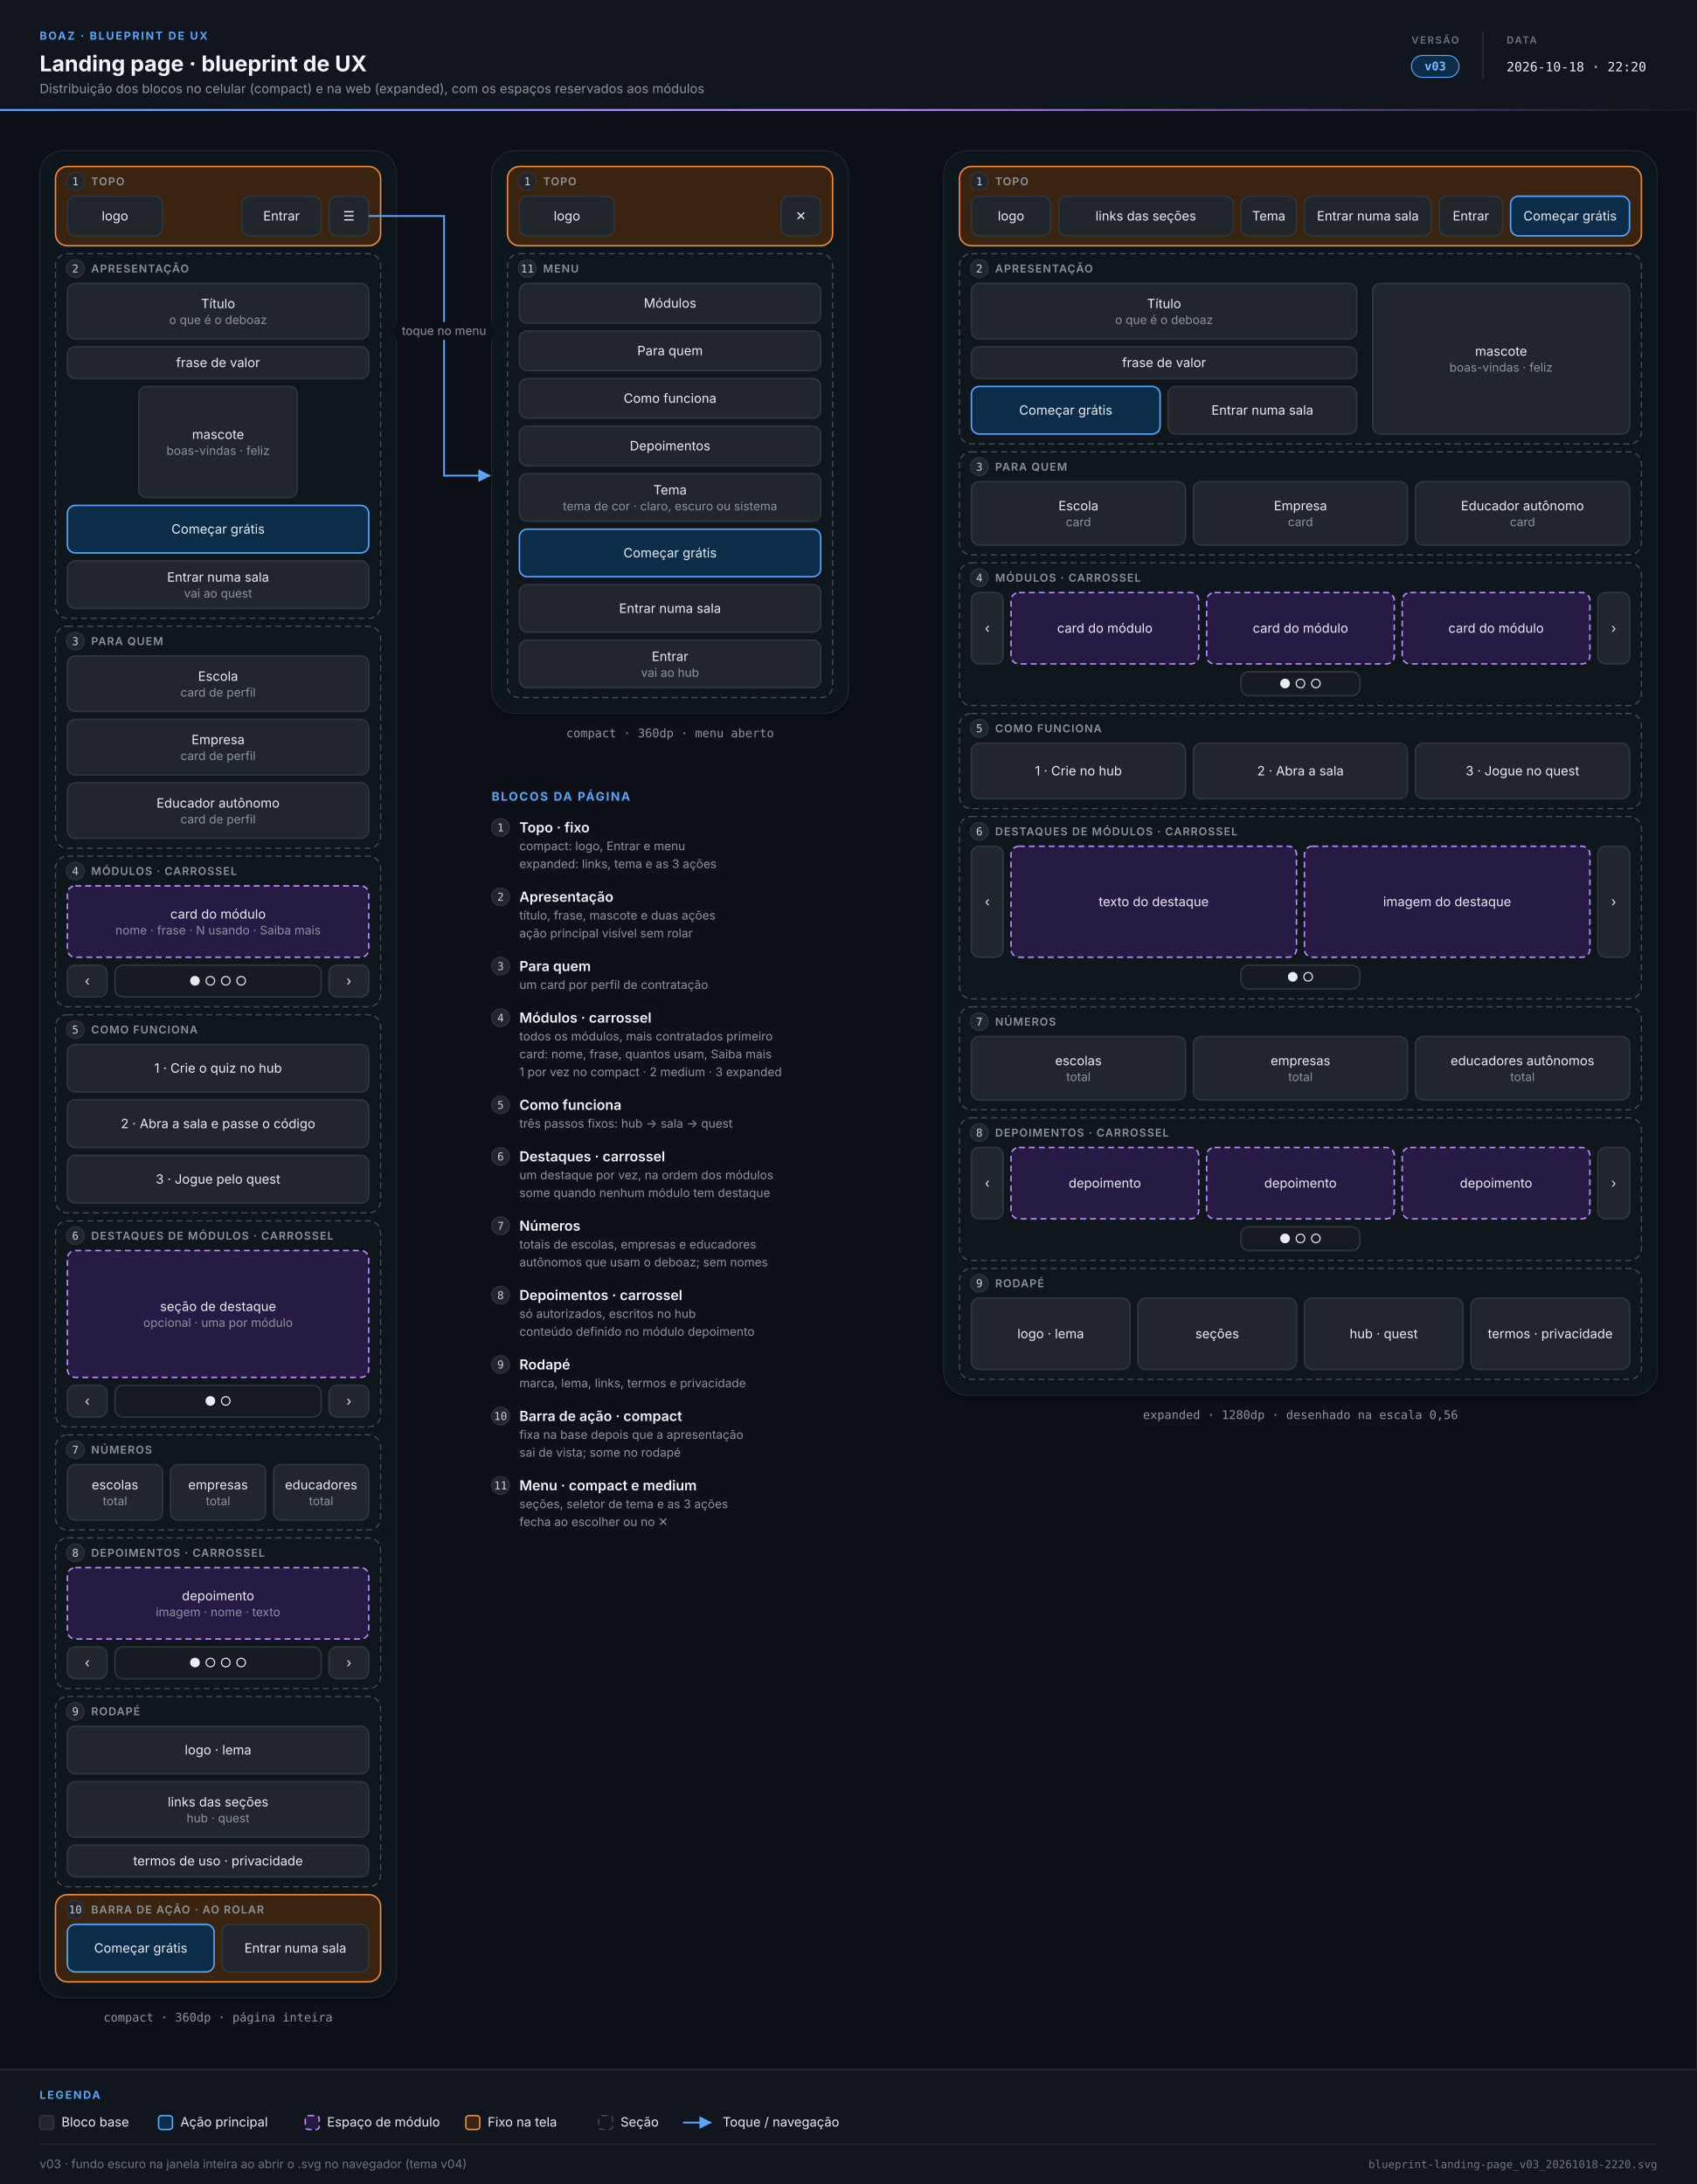
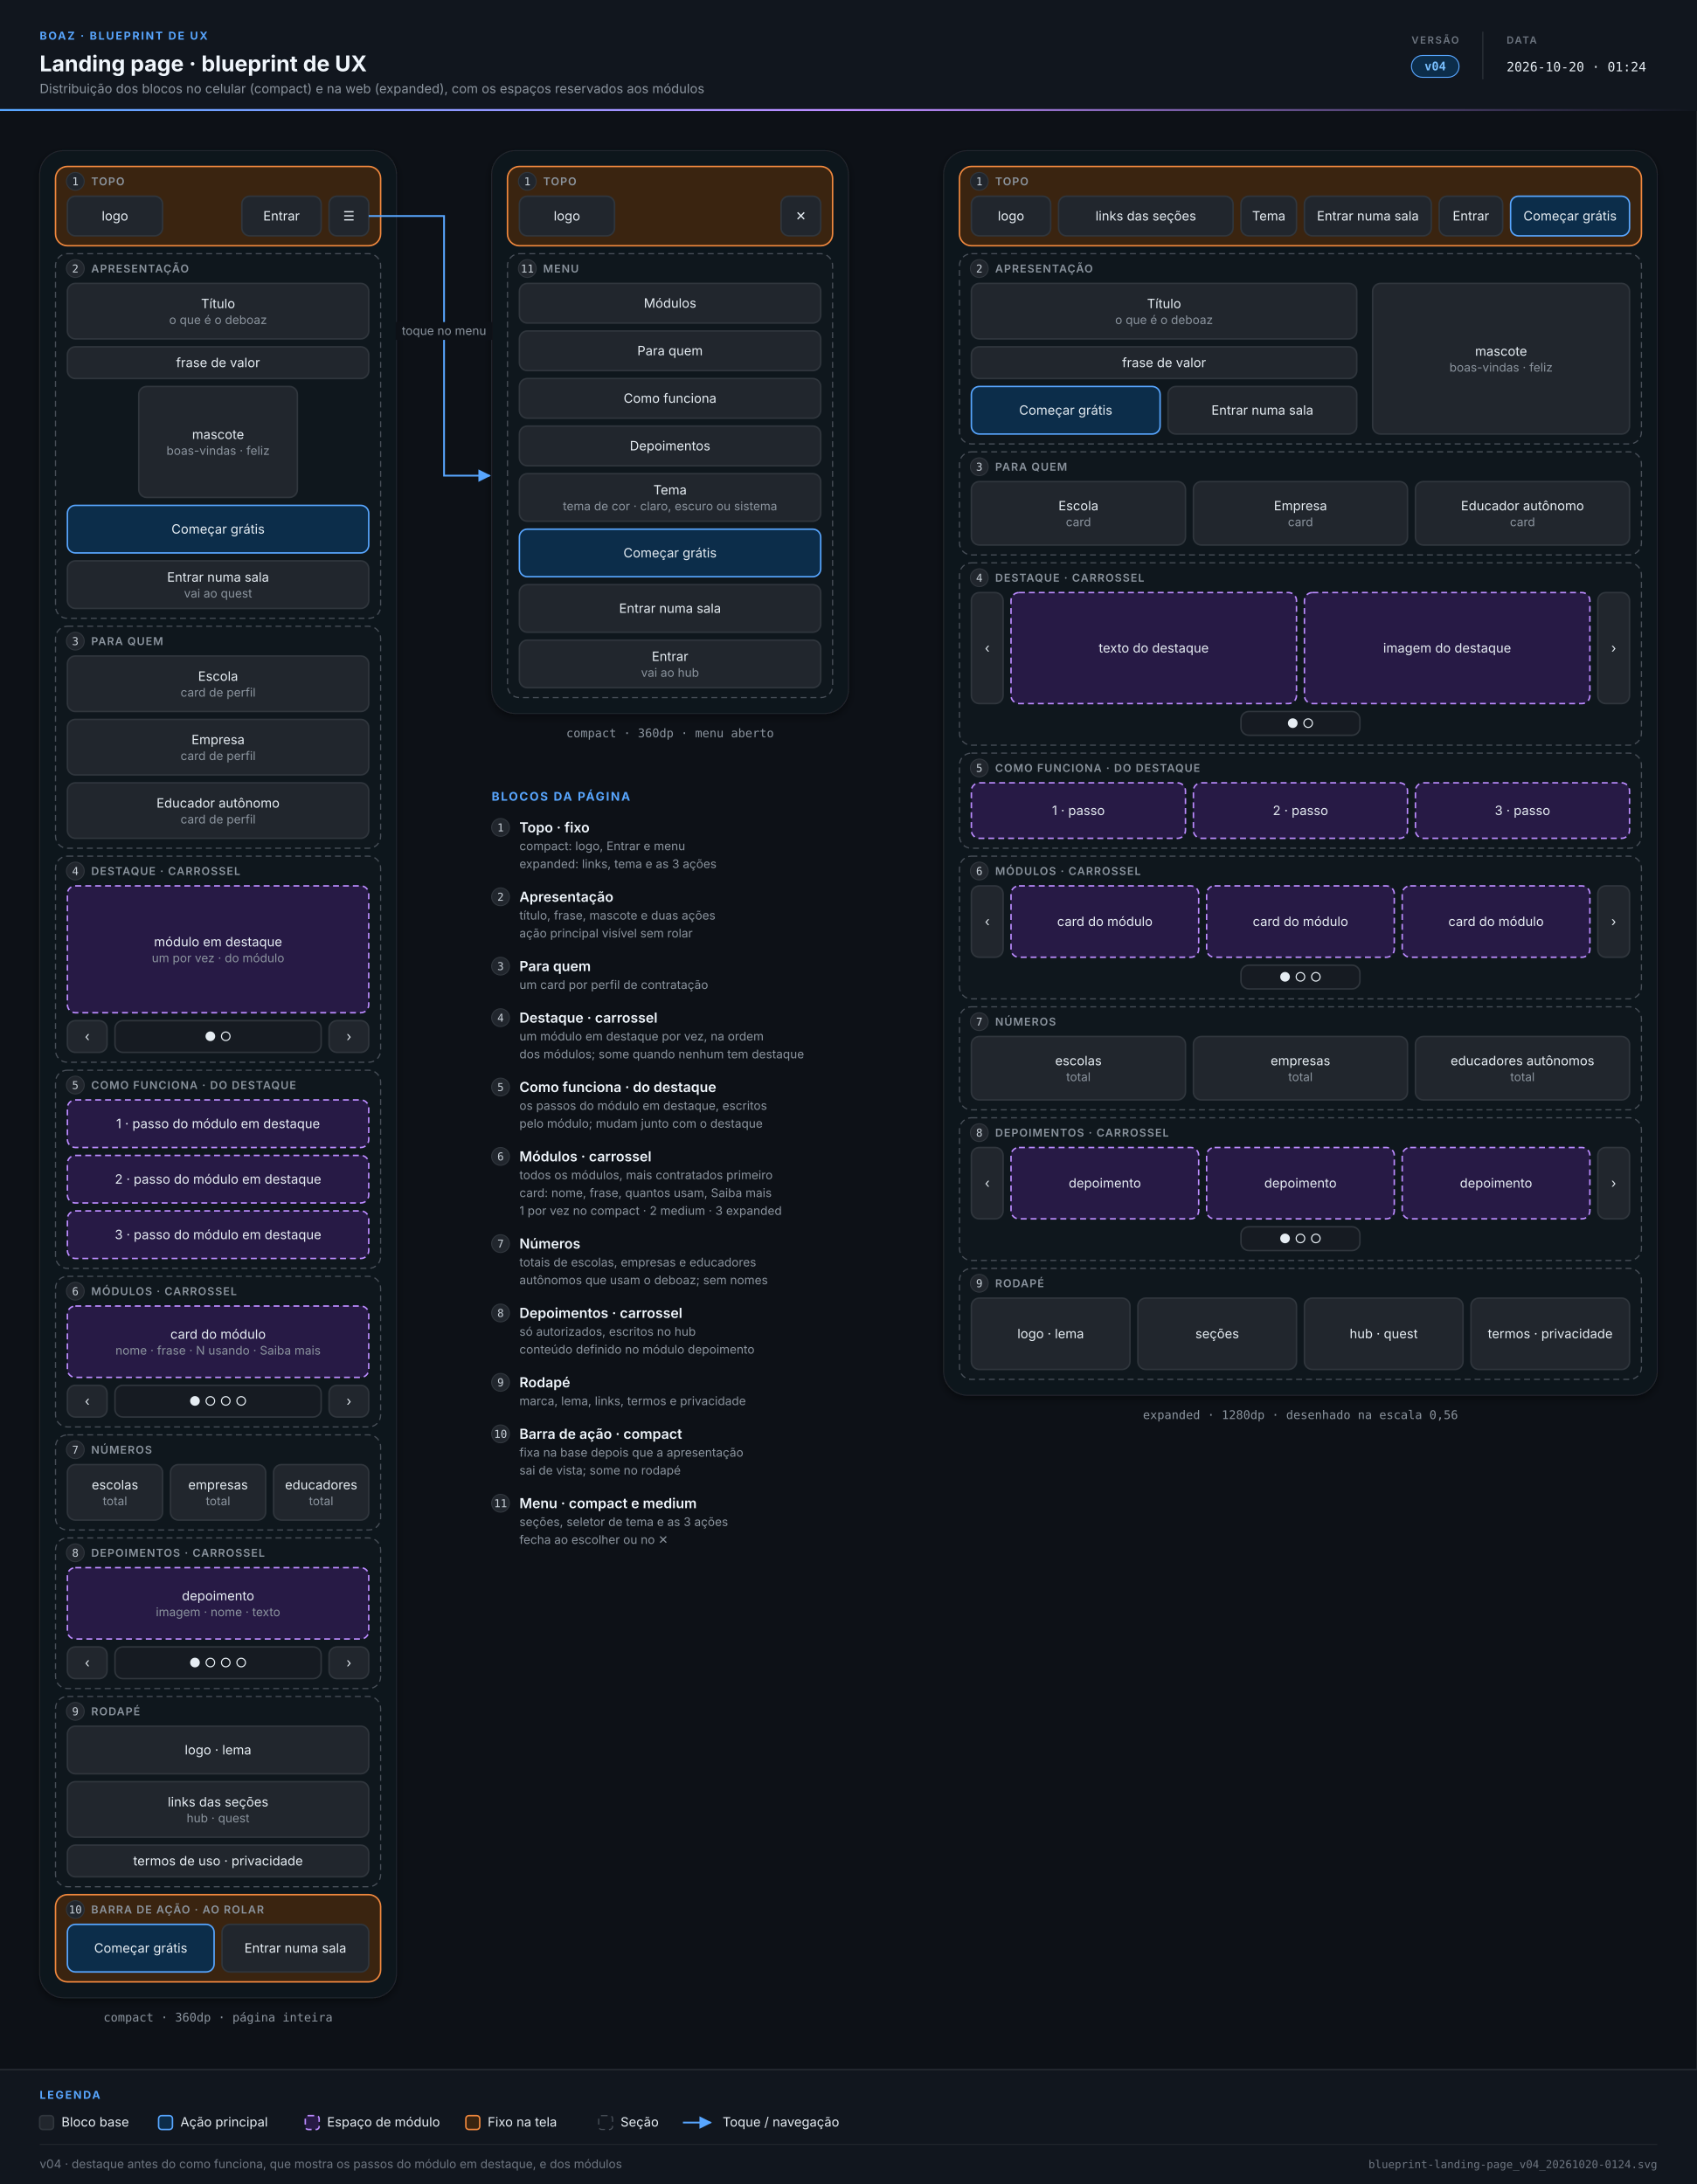
<svg xmlns="http://www.w3.org/2000/svg" viewBox="0 0 1712 2204" width="1712" height="2204">
  <style>
    /* ── base ─────────────────────────────────────────── */
    .bg            { fill: #0d1117; }
    :root          { background: #0d1117; } /* aberto sozinho no navegador, o fundo escuro cobre a janela toda */
    text           { font-family: Inter, "Segoe UI", Roboto, "Helvetica Neue", Helvetica, Arial, sans-serif; font-size: 13px; fill: #e6edf3; }
    .title         { font-size: 22px; font-weight: 700; fill: #f0f6fc; }
    .subtitle      { font-size: 13px; fill: #8b949e; }
    .section       { font-size: 12px; font-weight: 700; letter-spacing: 0.12em; fill: #58a6ff; }
    .label         { font-size: 13px; fill: #e6edf3; }
    .label-strong  { font-size: 14px; font-weight: 600; fill: #f0f6fc; }
    .label-underline { text-decoration: underline; }
    .muted         { font-size: 12px; fill: #8b949e; }
    .mono          { font-family: "JetBrains Mono", "SF Mono", Menlo, Consolas, monospace; font-size: 12px; fill: #8b949e; }
    .divider       { stroke: #21262d; stroke-width: 1; }
    .panel         { fill: #10151c; stroke: #21262d; stroke-width: 1; }

    /* ── nós: uma cor por papel, no máximo 4 por diagrama ── */
    .node          { fill: #161b22; stroke: #30363d; stroke-width: 1.5; }
    .node-face     { fill: #21262d; stroke: #30363d; stroke-width: 1.5; stroke-linejoin: round; }
    .node-blue     { fill: #0c2d4a; stroke: #58a6ff; stroke-width: 1.5; }
    .node-green    { fill: #0f2e1b; stroke: #3fb950; stroke-width: 1.5; }
    .node-purple   { fill: #271a45; stroke: #bc8cff; stroke-width: 1.5; }
    .node-orange   { fill: #3a2410; stroke: #f0883e; stroke-width: 1.5; }
    .node-red      { fill: #3b1219; stroke: #f85149; stroke-width: 1.5; }
    .node-external { fill: #1c2128; stroke: #6e7681; stroke-width: 1.5; }

    /* ── fronteiras (conta, região, rede, módulo) ─────── */
    .boundary       { fill: #161b22; fill-opacity: 0.35; stroke: #484f58; stroke-width: 1.2; stroke-dasharray: 6 4; }
    .boundary-label { font-size: 11px; font-weight: 600; letter-spacing: 0.08em; fill: #8b949e; }

    /* ── arestas e comunicação ─────────────────────────── */
    .edge          { fill: none; stroke: #8b949e; stroke-width: 1.5; }
    .edge-accent   { fill: none; stroke: #58a6ff; stroke-width: 1.8; }
    .edge-async    { stroke-dasharray: 6 4; }
    .edge-data     { stroke-dasharray: 1 5; stroke-linecap: round; stroke-width: 2.2; }
    .edge-label-bg { fill: #0d1117; }
    .arrow-head    { fill: #8b949e; }
    .arrow-accent  { fill: #58a6ff; }
    .lifeline      { stroke: #30363d; stroke-width: 1.2; stroke-dasharray: 4 4; }
    .chip          { fill: #21262d; stroke: #30363d; stroke-width: 1; }
    .chip-text     { font-family: "JetBrains Mono", "SF Mono", Menlo, Consolas, monospace; font-size: 11px; fill: #c9d1d9; }

    /* ── ícones neutros (#ic-*, #uml-*) ───────────────── */
    .ico           { fill: none; stroke: #c9d1d9; stroke-width: 1.5; stroke-linecap: round; stroke-linejoin: round; }
    .ico-fill      { fill: #c9d1d9; }
    .ico-solid     { fill: #161b22; stroke: #c9d1d9; stroke-width: 1.5; stroke-linejoin: round; }

    /* ── notação UML ───────────────────────────────────── */
    .ink           { fill: #e6edf3; }
    .ink-ring      { fill: none; stroke: #e6edf3; stroke-width: 1.5; }
    .node-note     { fill: #2b2311; stroke: #d29922; stroke-width: 1.2; }
    .uml-keyword   { font-size: 11px; font-style: italic; fill: #8b949e; }
    .activation    { fill: #21262d; stroke: #8b949e; stroke-width: 1.2; }
    .frame-tag     { fill: #21262d; stroke: #484f58; stroke-width: 1.2; }
    .frame-op      { font-size: 11px; font-weight: 700; fill: #c9d1d9; }
    .arrow-open    { fill: none; stroke: #8b949e; stroke-width: 1.4; stroke-linejoin: round; }
    .arrow-hollow  { fill: #0d1117; stroke: #8b949e; stroke-width: 1.2; stroke-linejoin: round; }

    /* ── marca d'água: topo e rodapé (seção 7) ────────── */
    .wm-band       { fill: #11161e; }
    .wm-accent     { fill: url(#marca-acento); }
    .wm-sep        { stroke: #30363d; stroke-width: 1; }
    .wm-frame      { fill: none; stroke: #30363d; stroke-width: 1; }
    .wm-eyebrow    { font-size: 11px; font-weight: 700; letter-spacing: 0.14em; fill: #58a6ff; }
    .wm-meta-label { font-size: 10px; font-weight: 600; letter-spacing: 0.14em; fill: #6e7681; }
    .wm-meta-value { font-family: "JetBrains Mono", "SF Mono", Menlo, Consolas, monospace; font-size: 13px; fill: #e6edf3; }
    .wm-badge      { fill: #0c2d4a; stroke: #58a6ff; stroke-width: 1; }
    .wm-badge-text { font-family: "JetBrains Mono", "SF Mono", Menlo, Consolas, monospace; font-size: 12px; font-weight: 700; fill: #79c0ff; }
    .wm-file       { font-family: "JetBrains Mono", "SF Mono", Menlo, Consolas, monospace; font-size: 11px; fill: #6e7681; }
    .footer        { font-size: 12px; fill: #6e7681; }
  </style>
  <defs>
    <marker id="seta" viewBox="0 0 10 10" refX="9" refY="5" markerWidth="7" markerHeight="7" orient="auto-start-reverse">
      <path d="M0,0 L10,5 L0,10 z" class="arrow-head" />
    </marker>
    <marker id="seta-destaque" viewBox="0 0 10 10" refX="9" refY="5" markerWidth="7" markerHeight="7" orient="auto-start-reverse">
      <path d="M0,0 L10,5 L0,10 z" class="arrow-accent" />
    </marker>
    <marker id="seta-aberta" viewBox="-1 -1 12 12" refX="10" refY="5" markerWidth="8" markerHeight="8" orient="auto-start-reverse">
      <path d="M0,0 L10,5 L0,10" class="arrow-open" />
    </marker>
    <marker id="heranca" viewBox="-1 -1 14 14" refX="12" refY="6" markerWidth="10" markerHeight="10" orient="auto-start-reverse">
      <path d="M0,0 L12,6 L0,12 z" class="arrow-hollow" />
    </marker>
    <marker id="extensao" viewBox="-1 -1 14 14" refX="12" refY="6" markerWidth="10" markerHeight="10" orient="auto-start-reverse">
      <path d="M0,0 L12,6 L0,12 z" class="arrow-head" />
    </marker>
    <marker id="composicao" viewBox="-1 -1 16 10" refX="14" refY="4" markerWidth="16" markerHeight="11" orient="auto-start-reverse">
      <path d="M0,4 L7,0 L14,4 L7,8 z" class="arrow-head" />
    </marker>
    <marker id="agregacao" viewBox="-1 -1 16 10" refX="14" refY="4" markerWidth="16" markerHeight="11" orient="auto-start-reverse">
      <path d="M0,4 L7,0 L14,4 L7,8 z" class="arrow-hollow" />
    </marker>
    <marker id="er-um" viewBox="0 0 16 12" refX="16" refY="6" markerWidth="16" markerHeight="12" markerUnits="userSpaceOnUse" orient="auto-start-reverse">
      <path d="M6,0 V12 M10,0 V12" class="arrow-open" />
    </marker>
    <marker id="er-muitos" viewBox="0 0 16 12" refX="16" refY="6" markerWidth="16" markerHeight="12" markerUnits="userSpaceOnUse" orient="auto-start-reverse">
      <path d="M4,0 V12 M6,6 L16,0 M6,6 L16,12" class="arrow-open" />
    </marker>
    <filter id="sombra" x="-10%" y="-10%" width="120%" height="140%">
      <feDropShadow dx="0" dy="3" stdDeviation="4" flood-color="#000000" flood-opacity="0.45" />
    </filter>
    <linearGradient id="marca-acento" x1="0" y1="0" x2="1" y2="0">
      <stop offset="0" stop-color="#58a6ff" />
      <stop offset="0.5" stop-color="#bc8cff" />
      <stop offset="1" stop-color="#bc8cff" stop-opacity="0" />
    </linearGradient>
  </defs>
  <rect class="bg" x="0" y="0" width="1712" height="2204" />
  <g id="marca-topo">
    <rect class="wm-band" x="0" y="0" width="1712" height="112" />
    <rect class="wm-accent" x="0" y="110" width="1712" height="2" />
    <text class="wm-eyebrow" x="40" y="40">BOAZ · BLUEPRINT DE UX</text>
    <text class="title" x="40" y="72">Landing page · blueprint de UX</text>
    <text class="subtitle" x="40" y="94">Distribuição dos blocos no celular (compact) e na web (expanded), com os espaços reservados aos módulos</text>
    <text class="wm-meta-label" x="1424" y="44">VERSÃO</text>
    <rect class="wm-badge" x="1424" y="56" width="48" height="22" rx="11" />
-     <text class="wm-badge-text" x="1448" y="71" text-anchor="middle">v03</text>
+     <text class="wm-badge-text" x="1448" y="71" text-anchor="middle">v04</text>
    <line class="wm-sep" x1="1496" y1="32" x2="1496" y2="80" />
    <text class="wm-meta-label" x="1520" y="44">DATA</text>
-     <text class="wm-meta-value" x="1520" y="72">2026-10-18 · 22:20</text>
+     <text class="wm-meta-value" x="1520" y="72">2026-10-20 · 01:24</text>
  </g>
  <g id="compact-pagina">
    <rect class="panel" x="40" y="152" width="360" height="1864" rx="24" filter="url(#sombra)" />
    <g id="c-topo">
      <rect class="node-orange" x="56" y="168" width="328" height="80" rx="12" />
      <circle class="chip" cx="76" cy="183" r="9" />
      <text class="chip-text" x="76" y="187" text-anchor="middle">1</text>
      <text class="boundary-label" x="92" y="187">TOPO</text>
      <rect class="node-face" x="68" y="198" width="96" height="40" rx="8" />
      <text class="label" x="116" y="222.5" text-anchor="middle">logo</text>
      <rect class="node-face" x="244" y="198" width="80" height="40" rx="8" />
      <text class="label" x="284" y="222.5" text-anchor="middle">Entrar</text>
      <rect class="node-face" x="332" y="198" width="40" height="40" rx="8" />
      <text class="label" x="352" y="222.5" text-anchor="middle">☰</text>
    </g>
    <g id="c-apresentacao">
      <rect class="boundary" x="56" y="256" width="328" height="368" rx="12" />
      <circle class="chip" cx="76" cy="271" r="9" />
      <text class="chip-text" x="76" y="275" text-anchor="middle">2</text>
      <text class="boundary-label" x="92" y="275">APRESENTAÇÃO</text>
      <rect class="node-face" x="68" y="286" width="304" height="56" rx="8" />
      <text class="label" x="220" y="311" text-anchor="middle">Título</text>
      <text class="muted" x="220" y="327" text-anchor="middle">o que é o deboaz</text>
      <rect class="node-face" x="68" y="350" width="304" height="32" rx="8" />
      <text class="label" x="220" y="370.5" text-anchor="middle">frase de valor</text>
      <rect class="node-face" x="140" y="390" width="160" height="112" rx="8" />
      <text class="label" x="220" y="443" text-anchor="middle">mascote</text>
      <text class="muted" x="220" y="459" text-anchor="middle">boas-vindas · feliz</text>
      <rect class="node-blue" x="68" y="510" width="304" height="48" rx="8" />
      <text class="label" x="220" y="538.5" text-anchor="middle">Começar grátis</text>
      <rect class="node-face" x="68" y="566" width="304" height="48" rx="8" />
      <text class="label" x="220" y="587" text-anchor="middle">Entrar numa sala</text>
      <text class="muted" x="220" y="603" text-anchor="middle">vai ao quest</text>
    </g>
    <g id="c-para-quem">
      <rect class="boundary" x="56" y="632" width="328" height="224" rx="12" />
      <circle class="chip" cx="76" cy="647" r="9" />
      <text class="chip-text" x="76" y="651" text-anchor="middle">3</text>
      <text class="boundary-label" x="92" y="651">PARA QUEM</text>
      <rect class="node-face" x="68" y="662" width="304" height="56" rx="8" />
      <text class="label" x="220" y="687" text-anchor="middle">Escola</text>
      <text class="muted" x="220" y="703" text-anchor="middle">card de perfil</text>
      <rect class="node-face" x="68" y="726" width="304" height="56" rx="8" />
      <text class="label" x="220" y="751" text-anchor="middle">Empresa</text>
      <text class="muted" x="220" y="767" text-anchor="middle">card de perfil</text>
      <rect class="node-face" x="68" y="790" width="304" height="56" rx="8" />
      <text class="label" x="220" y="815" text-anchor="middle">Educador autônomo</text>
      <text class="muted" x="220" y="831" text-anchor="middle">card de perfil</text>
    </g>
-     <g id="c-modulos">
-       <rect class="boundary" x="56" y="864" width="328" height="152" rx="12" />
+     <g id="c-destaques">
+       <rect class="boundary" x="56" y="864" width="328" height="208" rx="12" />
      <circle class="chip" cx="76" cy="879" r="9" />
      <text class="chip-text" x="76" y="883" text-anchor="middle">4</text>
-       <text class="boundary-label" x="92" y="883">MÓDULOS · CARROSSEL</text>
-       <rect class="node-purple edge-async" x="68" y="894" width="304" height="72" rx="8" />
-       <text class="label" x="220" y="927" text-anchor="middle">card do módulo</text>
-       <text class="muted" x="220" y="943" text-anchor="middle">nome · frase · N usando · Saiba mais</text>
-       <rect class="node-face" x="68" y="974" width="40" height="32" rx="8" />
-       <text class="label" x="88" y="994.5" text-anchor="middle">‹</text>
-       <rect class="node" x="116" y="974" width="208" height="32" rx="8" />
-       <text class="label" x="220" y="994.5" text-anchor="middle">● ○ ○ ○</text>
-       <rect class="node-face" x="332" y="974" width="40" height="32" rx="8" />
-       <text class="label" x="352" y="994.5" text-anchor="middle">›</text>
+       <text class="boundary-label" x="92" y="883">DESTAQUE · CARROSSEL</text>
+       <rect class="node-purple edge-async" x="68" y="894" width="304" height="128" rx="8" />
+       <text class="label" x="220" y="955" text-anchor="middle">módulo em destaque</text>
+       <text class="muted" x="220" y="971" text-anchor="middle">um por vez · do módulo</text>
+       <rect class="node-face" x="68" y="1030" width="40" height="32" rx="8" />
+       <text class="label" x="88" y="1050.5" text-anchor="middle">‹</text>
+       <rect class="node" x="116" y="1030" width="208" height="32" rx="8" />
+       <text class="label" x="220" y="1050.5" text-anchor="middle">● ○</text>
+       <rect class="node-face" x="332" y="1030" width="40" height="32" rx="8" />
+       <text class="label" x="352" y="1050.5" text-anchor="middle">›</text>
    </g>
    <g id="c-como-funciona">
-       <rect class="boundary" x="56" y="1024" width="328" height="200" rx="12" />
-       <circle class="chip" cx="76" cy="1039" r="9" />
-       <text class="chip-text" x="76" y="1043" text-anchor="middle">5</text>
-       <text class="boundary-label" x="92" y="1043">COMO FUNCIONA</text>
-       <rect class="node-face" x="68" y="1054" width="304" height="48" rx="8" />
-       <text class="label" x="220" y="1082.5" text-anchor="middle">1 · Crie o quiz no hub</text>
-       <rect class="node-face" x="68" y="1110" width="304" height="48" rx="8" />
-       <text class="label" x="220" y="1138.5" text-anchor="middle">2 · Abra a sala e passe o código</text>
-       <rect class="node-face" x="68" y="1166" width="304" height="48" rx="8" />
-       <text class="label" x="220" y="1194.5" text-anchor="middle">3 · Jogue pelo quest</text>
-     </g>
-     <g id="c-destaques">
-       <rect class="boundary" x="56" y="1232" width="328" height="208" rx="12" />
-       <circle class="chip" cx="76" cy="1247" r="9" />
-       <text class="chip-text" x="76" y="1251" text-anchor="middle">6</text>
-       <text class="boundary-label" x="92" y="1251">DESTAQUES DE MÓDULOS · CARROSSEL</text>
-       <rect class="node-purple edge-async" x="68" y="1262" width="304" height="128" rx="8" />
-       <text class="label" x="220" y="1323" text-anchor="middle">seção de destaque</text>
-       <text class="muted" x="220" y="1339" text-anchor="middle">opcional · uma por módulo</text>
+       <rect class="boundary" x="56" y="1080" width="328" height="200" rx="12" />
+       <circle class="chip" cx="76" cy="1095" r="9" />
+       <text class="chip-text" x="76" y="1099" text-anchor="middle">5</text>
+       <text class="boundary-label" x="92" y="1099">COMO FUNCIONA · DO DESTAQUE</text>
+       <rect class="node-purple edge-async" x="68" y="1110" width="304" height="48" rx="8" />
+       <text class="label" x="220" y="1138.5" text-anchor="middle">1 · passo do módulo em destaque</text>
+       <rect class="node-purple edge-async" x="68" y="1166" width="304" height="48" rx="8" />
+       <text class="label" x="220" y="1194.5" text-anchor="middle">2 · passo do módulo em destaque</text>
+       <rect class="node-purple edge-async" x="68" y="1222" width="304" height="48" rx="8" />
+       <text class="label" x="220" y="1250.5" text-anchor="middle">3 · passo do módulo em destaque</text>
+     </g>
+     <g id="c-modulos">
+       <rect class="boundary" x="56" y="1288" width="328" height="152" rx="12" />
+       <circle class="chip" cx="76" cy="1303" r="9" />
+       <text class="chip-text" x="76" y="1307" text-anchor="middle">6</text>
+       <text class="boundary-label" x="92" y="1307">MÓDULOS · CARROSSEL</text>
+       <rect class="node-purple edge-async" x="68" y="1318" width="304" height="72" rx="8" />
+       <text class="label" x="220" y="1351" text-anchor="middle">card do módulo</text>
+       <text class="muted" x="220" y="1367" text-anchor="middle">nome · frase · N usando · Saiba mais</text>
      <rect class="node-face" x="68" y="1398" width="40" height="32" rx="8" />
      <text class="label" x="88" y="1418.5" text-anchor="middle">‹</text>
      <rect class="node" x="116" y="1398" width="208" height="32" rx="8" />
-       <text class="label" x="220" y="1418.5" text-anchor="middle">● ○</text>
+       <text class="label" x="220" y="1418.5" text-anchor="middle">● ○ ○ ○</text>
      <rect class="node-face" x="332" y="1398" width="40" height="32" rx="8" />
      <text class="label" x="352" y="1418.5" text-anchor="middle">›</text>
    </g>
    <g id="c-numeros">
      <rect class="boundary" x="56" y="1448" width="328" height="96" rx="12" />
      <circle class="chip" cx="76" cy="1463" r="9" />
      <text class="chip-text" x="76" y="1467" text-anchor="middle">7</text>
      <text class="boundary-label" x="92" y="1467">NÚMEROS</text>
      <rect class="node-face" x="68" y="1478" width="96" height="56" rx="8" />
      <text class="label" x="116" y="1503" text-anchor="middle">escolas</text>
      <text class="muted" x="116" y="1519" text-anchor="middle">total</text>
      <rect class="node-face" x="172" y="1478" width="96" height="56" rx="8" />
      <text class="label" x="220" y="1503" text-anchor="middle">empresas</text>
      <text class="muted" x="220" y="1519" text-anchor="middle">total</text>
      <rect class="node-face" x="276" y="1478" width="96" height="56" rx="8" />
      <text class="label" x="324" y="1503" text-anchor="middle">educadores</text>
      <text class="muted" x="324" y="1519" text-anchor="middle">total</text>
    </g>
    <g id="c-depoimentos">
      <rect class="boundary" x="56" y="1552" width="328" height="152" rx="12" />
      <circle class="chip" cx="76" cy="1567" r="9" />
      <text class="chip-text" x="76" y="1571" text-anchor="middle">8</text>
      <text class="boundary-label" x="92" y="1571">DEPOIMENTOS · CARROSSEL</text>
      <rect class="node-purple edge-async" x="68" y="1582" width="304" height="72" rx="8" />
      <text class="label" x="220" y="1615" text-anchor="middle">depoimento</text>
      <text class="muted" x="220" y="1631" text-anchor="middle">imagem · nome · texto</text>
      <rect class="node-face" x="68" y="1662" width="40" height="32" rx="8" />
      <text class="label" x="88" y="1682.5" text-anchor="middle">‹</text>
      <rect class="node" x="116" y="1662" width="208" height="32" rx="8" />
      <text class="label" x="220" y="1682.5" text-anchor="middle">● ○ ○ ○</text>
      <rect class="node-face" x="332" y="1662" width="40" height="32" rx="8" />
      <text class="label" x="352" y="1682.5" text-anchor="middle">›</text>
    </g>
    <g id="c-rodape">
      <rect class="boundary" x="56" y="1712" width="328" height="192" rx="12" />
      <circle class="chip" cx="76" cy="1727" r="9" />
      <text class="chip-text" x="76" y="1731" text-anchor="middle">9</text>
      <text class="boundary-label" x="92" y="1731">RODAPÉ</text>
      <rect class="node-face" x="68" y="1742" width="304" height="48" rx="8" />
      <text class="label" x="220" y="1770.5" text-anchor="middle">logo · lema</text>
      <rect class="node-face" x="68" y="1798" width="304" height="56" rx="8" />
      <text class="label" x="220" y="1823" text-anchor="middle">links das seções</text>
      <text class="muted" x="220" y="1839" text-anchor="middle">hub · quest</text>
      <rect class="node-face" x="68" y="1862" width="304" height="32" rx="8" />
      <text class="label" x="220" y="1882.5" text-anchor="middle">termos de uso · privacidade</text>
    </g>
    <g id="c-barra-acao">
      <rect class="node-orange" x="56" y="1912" width="328" height="88" rx="12" />
      <circle class="chip" cx="76" cy="1927" r="9" />
      <text class="chip-text" x="76" y="1931" text-anchor="middle">10</text>
      <text class="boundary-label" x="92" y="1931">BARRA DE AÇÃO · AO ROLAR</text>
      <rect class="node-blue" x="68" y="1942" width="148" height="48" rx="8" />
      <text class="label" x="142" y="1970.5" text-anchor="middle">Começar grátis</text>
      <rect class="node-face" x="224" y="1942" width="148" height="48" rx="8" />
      <text class="label" x="298" y="1970.5" text-anchor="middle">Entrar numa sala</text>
    </g>
    <text class="mono" x="220" y="2040" text-anchor="middle">compact · 360dp · página inteira</text>
  </g>
  <g id="compact-menu">
    <rect class="panel" x="496" y="152" width="360" height="568" rx="24" filter="url(#sombra)" />
    <g id="m-topo">
      <rect class="node-orange" x="512" y="168" width="328" height="80" rx="12" />
      <circle class="chip" cx="532" cy="183" r="9" />
      <text class="chip-text" x="532" y="187" text-anchor="middle">1</text>
      <text class="boundary-label" x="548" y="187">TOPO</text>
      <rect class="node-face" x="524" y="198" width="96" height="40" rx="8" />
      <text class="label" x="572" y="222.5" text-anchor="middle">logo</text>
      <rect class="node-face" x="788" y="198" width="40" height="40" rx="8" />
      <text class="label" x="808" y="222.5" text-anchor="middle">✕</text>
    </g>
    <g id="m-gaveta">
      <rect class="boundary" x="512" y="256" width="328" height="448" rx="12" />
      <circle class="chip" cx="532" cy="271" r="9" />
      <text class="chip-text" x="532" y="275" text-anchor="middle">11</text>
      <text class="boundary-label" x="548" y="275">MENU</text>
      <rect class="node-face" x="524" y="286" width="304" height="40" rx="8" />
      <text class="label" x="676" y="310.5" text-anchor="middle">Módulos</text>
      <rect class="node-face" x="524" y="334" width="304" height="40" rx="8" />
      <text class="label" x="676" y="358.5" text-anchor="middle">Para quem</text>
      <rect class="node-face" x="524" y="382" width="304" height="40" rx="8" />
      <text class="label" x="676" y="406.5" text-anchor="middle">Como funciona</text>
      <rect class="node-face" x="524" y="430" width="304" height="40" rx="8" />
      <text class="label" x="676" y="454.5" text-anchor="middle">Depoimentos</text>
      <rect class="node-face" x="524" y="478" width="304" height="48" rx="8" />
      <text class="label" x="676" y="499" text-anchor="middle">Tema</text>
      <text class="muted" x="676" y="515" text-anchor="middle">tema de cor · claro, escuro ou sistema</text>
      <rect class="node-blue" x="524" y="534" width="304" height="48" rx="8" />
      <text class="label" x="676" y="562.5" text-anchor="middle">Começar grátis</text>
      <rect class="node-face" x="524" y="590" width="304" height="48" rx="8" />
      <text class="label" x="676" y="618.5" text-anchor="middle">Entrar numa sala</text>
      <rect class="node-face" x="524" y="646" width="304" height="48" rx="8" />
      <text class="label" x="676" y="667" text-anchor="middle">Entrar</text>
      <text class="muted" x="676" y="683" text-anchor="middle">vai ao hub</text>
    </g>
    <text class="mono" x="676" y="744" text-anchor="middle">compact · 360dp · menu aberto</text>
  </g>
  <path class="edge-accent" d="M372,218 H448 V480 H494" marker-end="url(#seta-destaque)" />
  <rect class="edge-label-bg" x="399.1" y="325" width="97.8" height="18" />
  <text class="muted" x="448" y="338" text-anchor="middle">toque no menu</text>
  <g id="expanded-pagina">
    <rect class="panel" x="952" y="152" width="720" height="1256" rx="24" filter="url(#sombra)" />
    <g id="e-topo">
      <rect class="node-orange" x="968" y="168" width="688" height="80" rx="12" />
      <circle class="chip" cx="988" cy="183" r="9" />
      <text class="chip-text" x="988" y="187" text-anchor="middle">1</text>
      <text class="boundary-label" x="1004" y="187">TOPO</text>
      <rect class="node-face" x="980" y="198" width="80" height="40" rx="8" />
      <text class="label" x="1020" y="222.5" text-anchor="middle">logo</text>
      <rect class="node-face" x="1068" y="198" width="176" height="40" rx="8" />
      <text class="label" x="1156" y="222.5" text-anchor="middle">links das seções</text>
      <rect class="node-face" x="1252" y="198" width="56" height="40" rx="8" />
      <text class="label" x="1280" y="222.5" text-anchor="middle">Tema</text>
      <rect class="node-face" x="1316" y="198" width="128" height="40" rx="8" />
      <text class="label" x="1380" y="222.5" text-anchor="middle">Entrar numa sala</text>
      <rect class="node-face" x="1452" y="198" width="64" height="40" rx="8" />
      <text class="label" x="1484" y="222.5" text-anchor="middle">Entrar</text>
      <rect class="node-blue" x="1524" y="198" width="120" height="40" rx="8" />
      <text class="label" x="1584" y="222.5" text-anchor="middle">Começar grátis</text>
    </g>
    <g id="e-apresentacao">
      <rect class="boundary" x="968" y="256" width="688" height="192" rx="12" />
      <circle class="chip" cx="988" cy="271" r="9" />
      <text class="chip-text" x="988" y="275" text-anchor="middle">2</text>
      <text class="boundary-label" x="1004" y="275">APRESENTAÇÃO</text>
      <rect class="node-face" x="980" y="286" width="388.8" height="56" rx="8" />
      <text class="label" x="1174.4" y="311" text-anchor="middle">Título</text>
      <text class="muted" x="1174.4" y="327" text-anchor="middle">o que é o deboaz</text>
      <rect class="node-face" x="980" y="350" width="388.8" height="32" rx="8" />
      <text class="label" x="1174.4" y="370.5" text-anchor="middle">frase de valor</text>
      <rect class="node-blue" x="980" y="390" width="190.4" height="48" rx="8" />
      <text class="label" x="1075.2" y="418.5" text-anchor="middle">Começar grátis</text>
      <rect class="node-face" x="1178.4" y="390" width="190.4" height="48" rx="8" />
      <text class="label" x="1273.6" y="418.5" text-anchor="middle">Entrar numa sala</text>
      <rect class="node-face" x="1384.8" y="286" width="259.2" height="152" rx="8" />
      <text class="label" x="1514.4" y="359" text-anchor="middle">mascote</text>
      <text class="muted" x="1514.4" y="375" text-anchor="middle">boas-vindas · feliz</text>
    </g>
    <g id="e-para-quem">
      <rect class="boundary" x="968" y="456" width="688" height="104" rx="12" />
      <circle class="chip" cx="988" cy="471" r="9" />
      <text class="chip-text" x="988" y="475" text-anchor="middle">3</text>
      <text class="boundary-label" x="1004" y="475">PARA QUEM</text>
      <rect class="node-face" x="980" y="486" width="216" height="64" rx="8" />
      <text class="label" x="1088" y="515" text-anchor="middle">Escola</text>
      <text class="muted" x="1088" y="531" text-anchor="middle">card</text>
      <rect class="node-face" x="1204" y="486" width="216" height="64" rx="8" />
      <text class="label" x="1312" y="515" text-anchor="middle">Empresa</text>
      <text class="muted" x="1312" y="531" text-anchor="middle">card</text>
      <rect class="node-face" x="1428" y="486" width="216" height="64" rx="8" />
      <text class="label" x="1536" y="515" text-anchor="middle">Educador autônomo</text>
      <text class="muted" x="1536" y="531" text-anchor="middle">card</text>
    </g>
-     <g id="e-modulos">
-       <rect class="boundary" x="968" y="568" width="688" height="144" rx="12" />
+     <g id="e-destaques">
+       <rect class="boundary" x="968" y="568" width="688" height="184" rx="12" />
      <circle class="chip" cx="988" cy="583" r="9" />
      <text class="chip-text" x="988" y="587" text-anchor="middle">4</text>
-       <text class="boundary-label" x="1004" y="587">MÓDULOS · CARROSSEL</text>
-       <rect class="node-face" x="980" y="598" width="32" height="72" rx="8" />
-       <text class="label" x="996" y="638.5" text-anchor="middle">‹</text>
-       <rect class="node-purple edge-async" x="1020" y="598" width="189.333" height="72" rx="8" />
-       <text class="label" x="1114.67" y="638.5" text-anchor="middle">card do módulo</text>
-       <rect class="node-purple edge-async" x="1217.33" y="598" width="189.333" height="72" rx="8" />
-       <text class="label" x="1312" y="638.5" text-anchor="middle">card do módulo</text>
-       <rect class="node-purple edge-async" x="1414.67" y="598" width="189.333" height="72" rx="8" />
-       <text class="label" x="1509.33" y="638.5" text-anchor="middle">card do módulo</text>
-       <rect class="node-face" x="1612" y="598" width="32" height="72" rx="8" />
-       <text class="label" x="1628" y="638.5" text-anchor="middle">›</text>
-       <rect class="node" x="1252" y="678" width="120" height="24" rx="8" />
-       <text class="label" x="1312" y="694.5" text-anchor="middle">● ○ ○</text>
+       <text class="boundary-label" x="1004" y="587">DESTAQUE · CARROSSEL</text>
+       <rect class="node-face" x="980" y="598" width="32" height="112" rx="8" />
+       <text class="label" x="996" y="658.5" text-anchor="middle">‹</text>
+       <rect class="node-purple edge-async" x="1020" y="598" width="288" height="112" rx="8" />
+       <text class="label" x="1164" y="658.5" text-anchor="middle">texto do destaque</text>
+       <rect class="node-purple edge-async" x="1316" y="598" width="288" height="112" rx="8" />
+       <text class="label" x="1460" y="658.5" text-anchor="middle">imagem do destaque</text>
+       <rect class="node-face" x="1612" y="598" width="32" height="112" rx="8" />
+       <text class="label" x="1628" y="658.5" text-anchor="middle">›</text>
+       <rect class="node" x="1252" y="718" width="120" height="24" rx="8" />
+       <text class="label" x="1312" y="734.5" text-anchor="middle">● ○</text>
    </g>
    <g id="e-como-funciona">
-       <rect class="boundary" x="968" y="720" width="688" height="96" rx="12" />
-       <circle class="chip" cx="988" cy="735" r="9" />
-       <text class="chip-text" x="988" y="739" text-anchor="middle">5</text>
-       <text class="boundary-label" x="1004" y="739">COMO FUNCIONA</text>
-       <rect class="node-face" x="980" y="750" width="216" height="56" rx="8" />
-       <text class="label" x="1088" y="782.5" text-anchor="middle">1 · Crie no hub</text>
-       <rect class="node-face" x="1204" y="750" width="216" height="56" rx="8" />
-       <text class="label" x="1312" y="782.5" text-anchor="middle">2 · Abra a sala</text>
-       <rect class="node-face" x="1428" y="750" width="216" height="56" rx="8" />
-       <text class="label" x="1536" y="782.5" text-anchor="middle">3 · Jogue no quest</text>
-     </g>
-     <g id="e-destaques">
-       <rect class="boundary" x="968" y="824" width="688" height="184" rx="12" />
-       <circle class="chip" cx="988" cy="839" r="9" />
-       <text class="chip-text" x="988" y="843" text-anchor="middle">6</text>
-       <text class="boundary-label" x="1004" y="843">DESTAQUES DE MÓDULOS · CARROSSEL</text>
-       <rect class="node-face" x="980" y="854" width="32" height="112" rx="8" />
-       <text class="label" x="996" y="914.5" text-anchor="middle">‹</text>
-       <rect class="node-purple edge-async" x="1020" y="854" width="288" height="112" rx="8" />
-       <text class="label" x="1164" y="914.5" text-anchor="middle">texto do destaque</text>
-       <rect class="node-purple edge-async" x="1316" y="854" width="288" height="112" rx="8" />
-       <text class="label" x="1460" y="914.5" text-anchor="middle">imagem do destaque</text>
-       <rect class="node-face" x="1612" y="854" width="32" height="112" rx="8" />
-       <text class="label" x="1628" y="914.5" text-anchor="middle">›</text>
+       <rect class="boundary" x="968" y="760" width="688" height="96" rx="12" />
+       <circle class="chip" cx="988" cy="775" r="9" />
+       <text class="chip-text" x="988" y="779" text-anchor="middle">5</text>
+       <text class="boundary-label" x="1004" y="779">COMO FUNCIONA · DO DESTAQUE</text>
+       <rect class="node-purple edge-async" x="980" y="790" width="216" height="56" rx="8" />
+       <text class="label" x="1088" y="822.5" text-anchor="middle">1 · passo</text>
+       <rect class="node-purple edge-async" x="1204" y="790" width="216" height="56" rx="8" />
+       <text class="label" x="1312" y="822.5" text-anchor="middle">2 · passo</text>
+       <rect class="node-purple edge-async" x="1428" y="790" width="216" height="56" rx="8" />
+       <text class="label" x="1536" y="822.5" text-anchor="middle">3 · passo</text>
+     </g>
+     <g id="e-modulos">
+       <rect class="boundary" x="968" y="864" width="688" height="144" rx="12" />
+       <circle class="chip" cx="988" cy="879" r="9" />
+       <text class="chip-text" x="988" y="883" text-anchor="middle">6</text>
+       <text class="boundary-label" x="1004" y="883">MÓDULOS · CARROSSEL</text>
+       <rect class="node-face" x="980" y="894" width="32" height="72" rx="8" />
+       <text class="label" x="996" y="934.5" text-anchor="middle">‹</text>
+       <rect class="node-purple edge-async" x="1020" y="894" width="189.333" height="72" rx="8" />
+       <text class="label" x="1114.67" y="934.5" text-anchor="middle">card do módulo</text>
+       <rect class="node-purple edge-async" x="1217.33" y="894" width="189.333" height="72" rx="8" />
+       <text class="label" x="1312" y="934.5" text-anchor="middle">card do módulo</text>
+       <rect class="node-purple edge-async" x="1414.67" y="894" width="189.333" height="72" rx="8" />
+       <text class="label" x="1509.33" y="934.5" text-anchor="middle">card do módulo</text>
+       <rect class="node-face" x="1612" y="894" width="32" height="72" rx="8" />
+       <text class="label" x="1628" y="934.5" text-anchor="middle">›</text>
      <rect class="node" x="1252" y="974" width="120" height="24" rx="8" />
-       <text class="label" x="1312" y="990.5" text-anchor="middle">● ○</text>
+       <text class="label" x="1312" y="990.5" text-anchor="middle">● ○ ○</text>
    </g>
    <g id="e-numeros">
      <rect class="boundary" x="968" y="1016" width="688" height="104" rx="12" />
      <circle class="chip" cx="988" cy="1031" r="9" />
      <text class="chip-text" x="988" y="1035" text-anchor="middle">7</text>
      <text class="boundary-label" x="1004" y="1035">NÚMEROS</text>
      <rect class="node-face" x="980" y="1046" width="216" height="64" rx="8" />
      <text class="label" x="1088" y="1075" text-anchor="middle">escolas</text>
      <text class="muted" x="1088" y="1091" text-anchor="middle">total</text>
      <rect class="node-face" x="1204" y="1046" width="216" height="64" rx="8" />
      <text class="label" x="1312" y="1075" text-anchor="middle">empresas</text>
      <text class="muted" x="1312" y="1091" text-anchor="middle">total</text>
      <rect class="node-face" x="1428" y="1046" width="216" height="64" rx="8" />
      <text class="label" x="1536" y="1075" text-anchor="middle">educadores autônomos</text>
      <text class="muted" x="1536" y="1091" text-anchor="middle">total</text>
    </g>
    <g id="e-depoimentos">
      <rect class="boundary" x="968" y="1128" width="688" height="144" rx="12" />
      <circle class="chip" cx="988" cy="1143" r="9" />
      <text class="chip-text" x="988" y="1147" text-anchor="middle">8</text>
      <text class="boundary-label" x="1004" y="1147">DEPOIMENTOS · CARROSSEL</text>
      <rect class="node-face" x="980" y="1158" width="32" height="72" rx="8" />
      <text class="label" x="996" y="1198.5" text-anchor="middle">‹</text>
      <rect class="node-purple edge-async" x="1020" y="1158" width="189.333" height="72" rx="8" />
      <text class="label" x="1114.67" y="1198.5" text-anchor="middle">depoimento</text>
      <rect class="node-purple edge-async" x="1217.33" y="1158" width="189.333" height="72" rx="8" />
      <text class="label" x="1312" y="1198.5" text-anchor="middle">depoimento</text>
      <rect class="node-purple edge-async" x="1414.67" y="1158" width="189.333" height="72" rx="8" />
      <text class="label" x="1509.33" y="1198.5" text-anchor="middle">depoimento</text>
      <rect class="node-face" x="1612" y="1158" width="32" height="72" rx="8" />
      <text class="label" x="1628" y="1198.5" text-anchor="middle">›</text>
      <rect class="node" x="1252" y="1238" width="120" height="24" rx="8" />
      <text class="label" x="1312" y="1254.5" text-anchor="middle">● ○ ○</text>
    </g>
    <g id="e-rodape">
      <rect class="boundary" x="968" y="1280" width="688" height="112" rx="12" />
      <circle class="chip" cx="988" cy="1295" r="9" />
      <text class="chip-text" x="988" y="1299" text-anchor="middle">9</text>
      <text class="boundary-label" x="1004" y="1299">RODAPÉ</text>
      <rect class="node-face" x="980" y="1310" width="160" height="72" rx="8" />
      <text class="label" x="1060" y="1350.5" text-anchor="middle">logo · lema</text>
      <rect class="node-face" x="1148" y="1310" width="160" height="72" rx="8" />
      <text class="label" x="1228" y="1350.5" text-anchor="middle">seções</text>
      <rect class="node-face" x="1316" y="1310" width="160" height="72" rx="8" />
      <text class="label" x="1396" y="1350.5" text-anchor="middle">hub · quest</text>
      <rect class="node-face" x="1484" y="1310" width="160" height="72" rx="8" />
      <text class="label" x="1564" y="1350.5" text-anchor="middle">termos · privacidade</text>
    </g>
    <text class="mono" x="1312" y="1432" text-anchor="middle">expanded · 1280dp · desenhado na escala 0,56</text>
  </g>
  <g id="anotacoes">
    <text class="section" x="496" y="808">BLOCOS DA PÁGINA</text>
    <circle class="chip" cx="505" cy="835" r="9" />
    <text class="chip-text" x="505" y="839" text-anchor="middle">1</text>
    <text class="label-strong" x="524" y="840">Topo · fixo</text>
    <text class="muted" x="524" y="858">compact: logo, Entrar e menu</text>
    <text class="muted" x="524" y="876">expanded: links, tema e as 3 ações</text>
    <circle class="chip" cx="505" cy="905" r="9" />
    <text class="chip-text" x="505" y="909" text-anchor="middle">2</text>
    <text class="label-strong" x="524" y="910">Apresentação</text>
    <text class="muted" x="524" y="928">título, frase, mascote e duas ações</text>
    <text class="muted" x="524" y="946">ação principal visível sem rolar</text>
    <circle class="chip" cx="505" cy="975" r="9" />
    <text class="chip-text" x="505" y="979" text-anchor="middle">3</text>
    <text class="label-strong" x="524" y="980">Para quem</text>
    <text class="muted" x="524" y="998">um card por perfil de contratação</text>
    <circle class="chip" cx="505" cy="1027" r="9" />
    <text class="chip-text" x="505" y="1031" text-anchor="middle">4</text>
-     <text class="label-strong" x="524" y="1032">Módulos · carrossel</text>
-     <text class="muted" x="524" y="1050">todos os módulos, mais contratados primeiro</text>
-     <text class="muted" x="524" y="1068">card: nome, frase, quantos usam, Saiba mais</text>
-     <text class="muted" x="524" y="1086">1 por vez no compact · 2 medium · 3 expanded</text>
-     <circle class="chip" cx="505" cy="1115" r="9" />
-     <text class="chip-text" x="505" y="1119" text-anchor="middle">5</text>
-     <text class="label-strong" x="524" y="1120">Como funciona</text>
-     <text class="muted" x="524" y="1138">três passos fixos: hub → sala → quest</text>
+     <text class="label-strong" x="524" y="1032">Destaque · carrossel</text>
+     <text class="muted" x="524" y="1050">um módulo em destaque por vez, na ordem</text>
+     <text class="muted" x="524" y="1068">dos módulos; some quando nenhum tem destaque</text>
+     <circle class="chip" cx="505" cy="1097" r="9" />
+     <text class="chip-text" x="505" y="1101" text-anchor="middle">5</text>
+     <text class="label-strong" x="524" y="1102">Como funciona · do destaque</text>
+     <text class="muted" x="524" y="1120">os passos do módulo em destaque, escritos</text>
+     <text class="muted" x="524" y="1138">pelo módulo; mudam junto com o destaque</text>
    <circle class="chip" cx="505" cy="1167" r="9" />
    <text class="chip-text" x="505" y="1171" text-anchor="middle">6</text>
-     <text class="label-strong" x="524" y="1172">Destaques · carrossel</text>
-     <text class="muted" x="524" y="1190">um destaque por vez, na ordem dos módulos</text>
-     <text class="muted" x="524" y="1208">some quando nenhum módulo tem destaque</text>
-     <circle class="chip" cx="505" cy="1237" r="9" />
-     <text class="chip-text" x="505" y="1241" text-anchor="middle">7</text>
-     <text class="label-strong" x="524" y="1242">Números</text>
-     <text class="muted" x="524" y="1260">totais de escolas, empresas e educadores</text>
-     <text class="muted" x="524" y="1278">autônomos que usam o deboaz; sem nomes</text>
-     <circle class="chip" cx="505" cy="1307" r="9" />
-     <text class="chip-text" x="505" y="1311" text-anchor="middle">8</text>
-     <text class="label-strong" x="524" y="1312">Depoimentos · carrossel</text>
-     <text class="muted" x="524" y="1330">só autorizados, escritos no hub</text>
-     <text class="muted" x="524" y="1348">conteúdo definido no módulo depoimento</text>
-     <circle class="chip" cx="505" cy="1377" r="9" />
-     <text class="chip-text" x="505" y="1381" text-anchor="middle">9</text>
-     <text class="label-strong" x="524" y="1382">Rodapé</text>
-     <text class="muted" x="524" y="1400">marca, lema, links, termos e privacidade</text>
-     <circle class="chip" cx="505" cy="1429" r="9" />
-     <text class="chip-text" x="505" y="1433" text-anchor="middle">10</text>
-     <text class="label-strong" x="524" y="1434">Barra de ação · compact</text>
-     <text class="muted" x="524" y="1452">fixa na base depois que a apresentação</text>
-     <text class="muted" x="524" y="1470">sai de vista; some no rodapé</text>
-     <circle class="chip" cx="505" cy="1499" r="9" />
-     <text class="chip-text" x="505" y="1503" text-anchor="middle">11</text>
-     <text class="label-strong" x="524" y="1504">Menu · compact e medium</text>
-     <text class="muted" x="524" y="1522">seções, seletor de tema e as 3 ações</text>
-     <text class="muted" x="524" y="1540">fecha ao escolher ou no ✕</text>
+     <text class="label-strong" x="524" y="1172">Módulos · carrossel</text>
+     <text class="muted" x="524" y="1190">todos os módulos, mais contratados primeiro</text>
+     <text class="muted" x="524" y="1208">card: nome, frase, quantos usam, Saiba mais</text>
+     <text class="muted" x="524" y="1226">1 por vez no compact · 2 medium · 3 expanded</text>
+     <circle class="chip" cx="505" cy="1255" r="9" />
+     <text class="chip-text" x="505" y="1259" text-anchor="middle">7</text>
+     <text class="label-strong" x="524" y="1260">Números</text>
+     <text class="muted" x="524" y="1278">totais de escolas, empresas e educadores</text>
+     <text class="muted" x="524" y="1296">autônomos que usam o deboaz; sem nomes</text>
+     <circle class="chip" cx="505" cy="1325" r="9" />
+     <text class="chip-text" x="505" y="1329" text-anchor="middle">8</text>
+     <text class="label-strong" x="524" y="1330">Depoimentos · carrossel</text>
+     <text class="muted" x="524" y="1348">só autorizados, escritos no hub</text>
+     <text class="muted" x="524" y="1366">conteúdo definido no módulo depoimento</text>
+     <circle class="chip" cx="505" cy="1395" r="9" />
+     <text class="chip-text" x="505" y="1399" text-anchor="middle">9</text>
+     <text class="label-strong" x="524" y="1400">Rodapé</text>
+     <text class="muted" x="524" y="1418">marca, lema, links, termos e privacidade</text>
+     <circle class="chip" cx="505" cy="1447" r="9" />
+     <text class="chip-text" x="505" y="1451" text-anchor="middle">10</text>
+     <text class="label-strong" x="524" y="1452">Barra de ação · compact</text>
+     <text class="muted" x="524" y="1470">fixa na base depois que a apresentação</text>
+     <text class="muted" x="524" y="1488">sai de vista; some no rodapé</text>
+     <circle class="chip" cx="505" cy="1517" r="9" />
+     <text class="chip-text" x="505" y="1521" text-anchor="middle">11</text>
+     <text class="label-strong" x="524" y="1522">Menu · compact e medium</text>
+     <text class="muted" x="524" y="1540">seções, seletor de tema e as 3 ações</text>
+     <text class="muted" x="524" y="1558">fecha ao escolher ou no ✕</text>
  </g>
  <g id="marca-rodape" transform="translate(0,2088)">
    <rect class="wm-band" x="0" y="0" width="1712" height="116" />
    <line class="wm-sep" x1="0" y1="0.5" x2="1712" y2="0.5" />
    <text class="wm-eyebrow" x="40" y="30">LEGENDA</text>
    <rect class="node-face" x="40" y="47" width="14" height="14" rx="3" />
    <text class="label" x="62" y="58">Bloco base</text>
    <rect class="node-blue" x="160" y="47" width="14" height="14" rx="3" />
    <text class="label" x="182" y="58">Ação principal</text>
    <rect class="node-purple edge-async" x="308" y="47" width="14" height="14" rx="3" />
    <text class="label" x="330" y="58">Espaço de módulo</text>
    <rect class="node-orange" x="470" y="47" width="14" height="14" rx="3" />
    <text class="label" x="492" y="58">Fixo na tela</text>
    <rect class="boundary" x="604" y="47" width="14" height="14" rx="3" />
    <text class="label" x="626" y="58">Seção</text>
    <line class="edge-accent" x1="689" y1="54" x2="717" y2="54" marker-end="url(#seta-destaque)" />
    <text class="label" x="729" y="58">Toque / navegação</text>
    <line class="divider" x1="40" y1="76" x2="1672" y2="76" />
-     <text class="footer" x="40" y="100">v03 · fundo escuro na janela inteira ao abrir o .svg no navegador (tema v04)</text>
-     <text class="wm-file" x="1672" y="100" text-anchor="end">blueprint-landing-page_v03_20261018-2220.svg</text>
+     <text class="footer" x="40" y="100">v04 · destaque antes do como funciona, que mostra os passos do módulo em destaque, e dos módulos</text>
+     <text class="wm-file" x="1672" y="100" text-anchor="end">blueprint-landing-page_v04_20261020-0124.svg</text>
  </g>
</svg>
